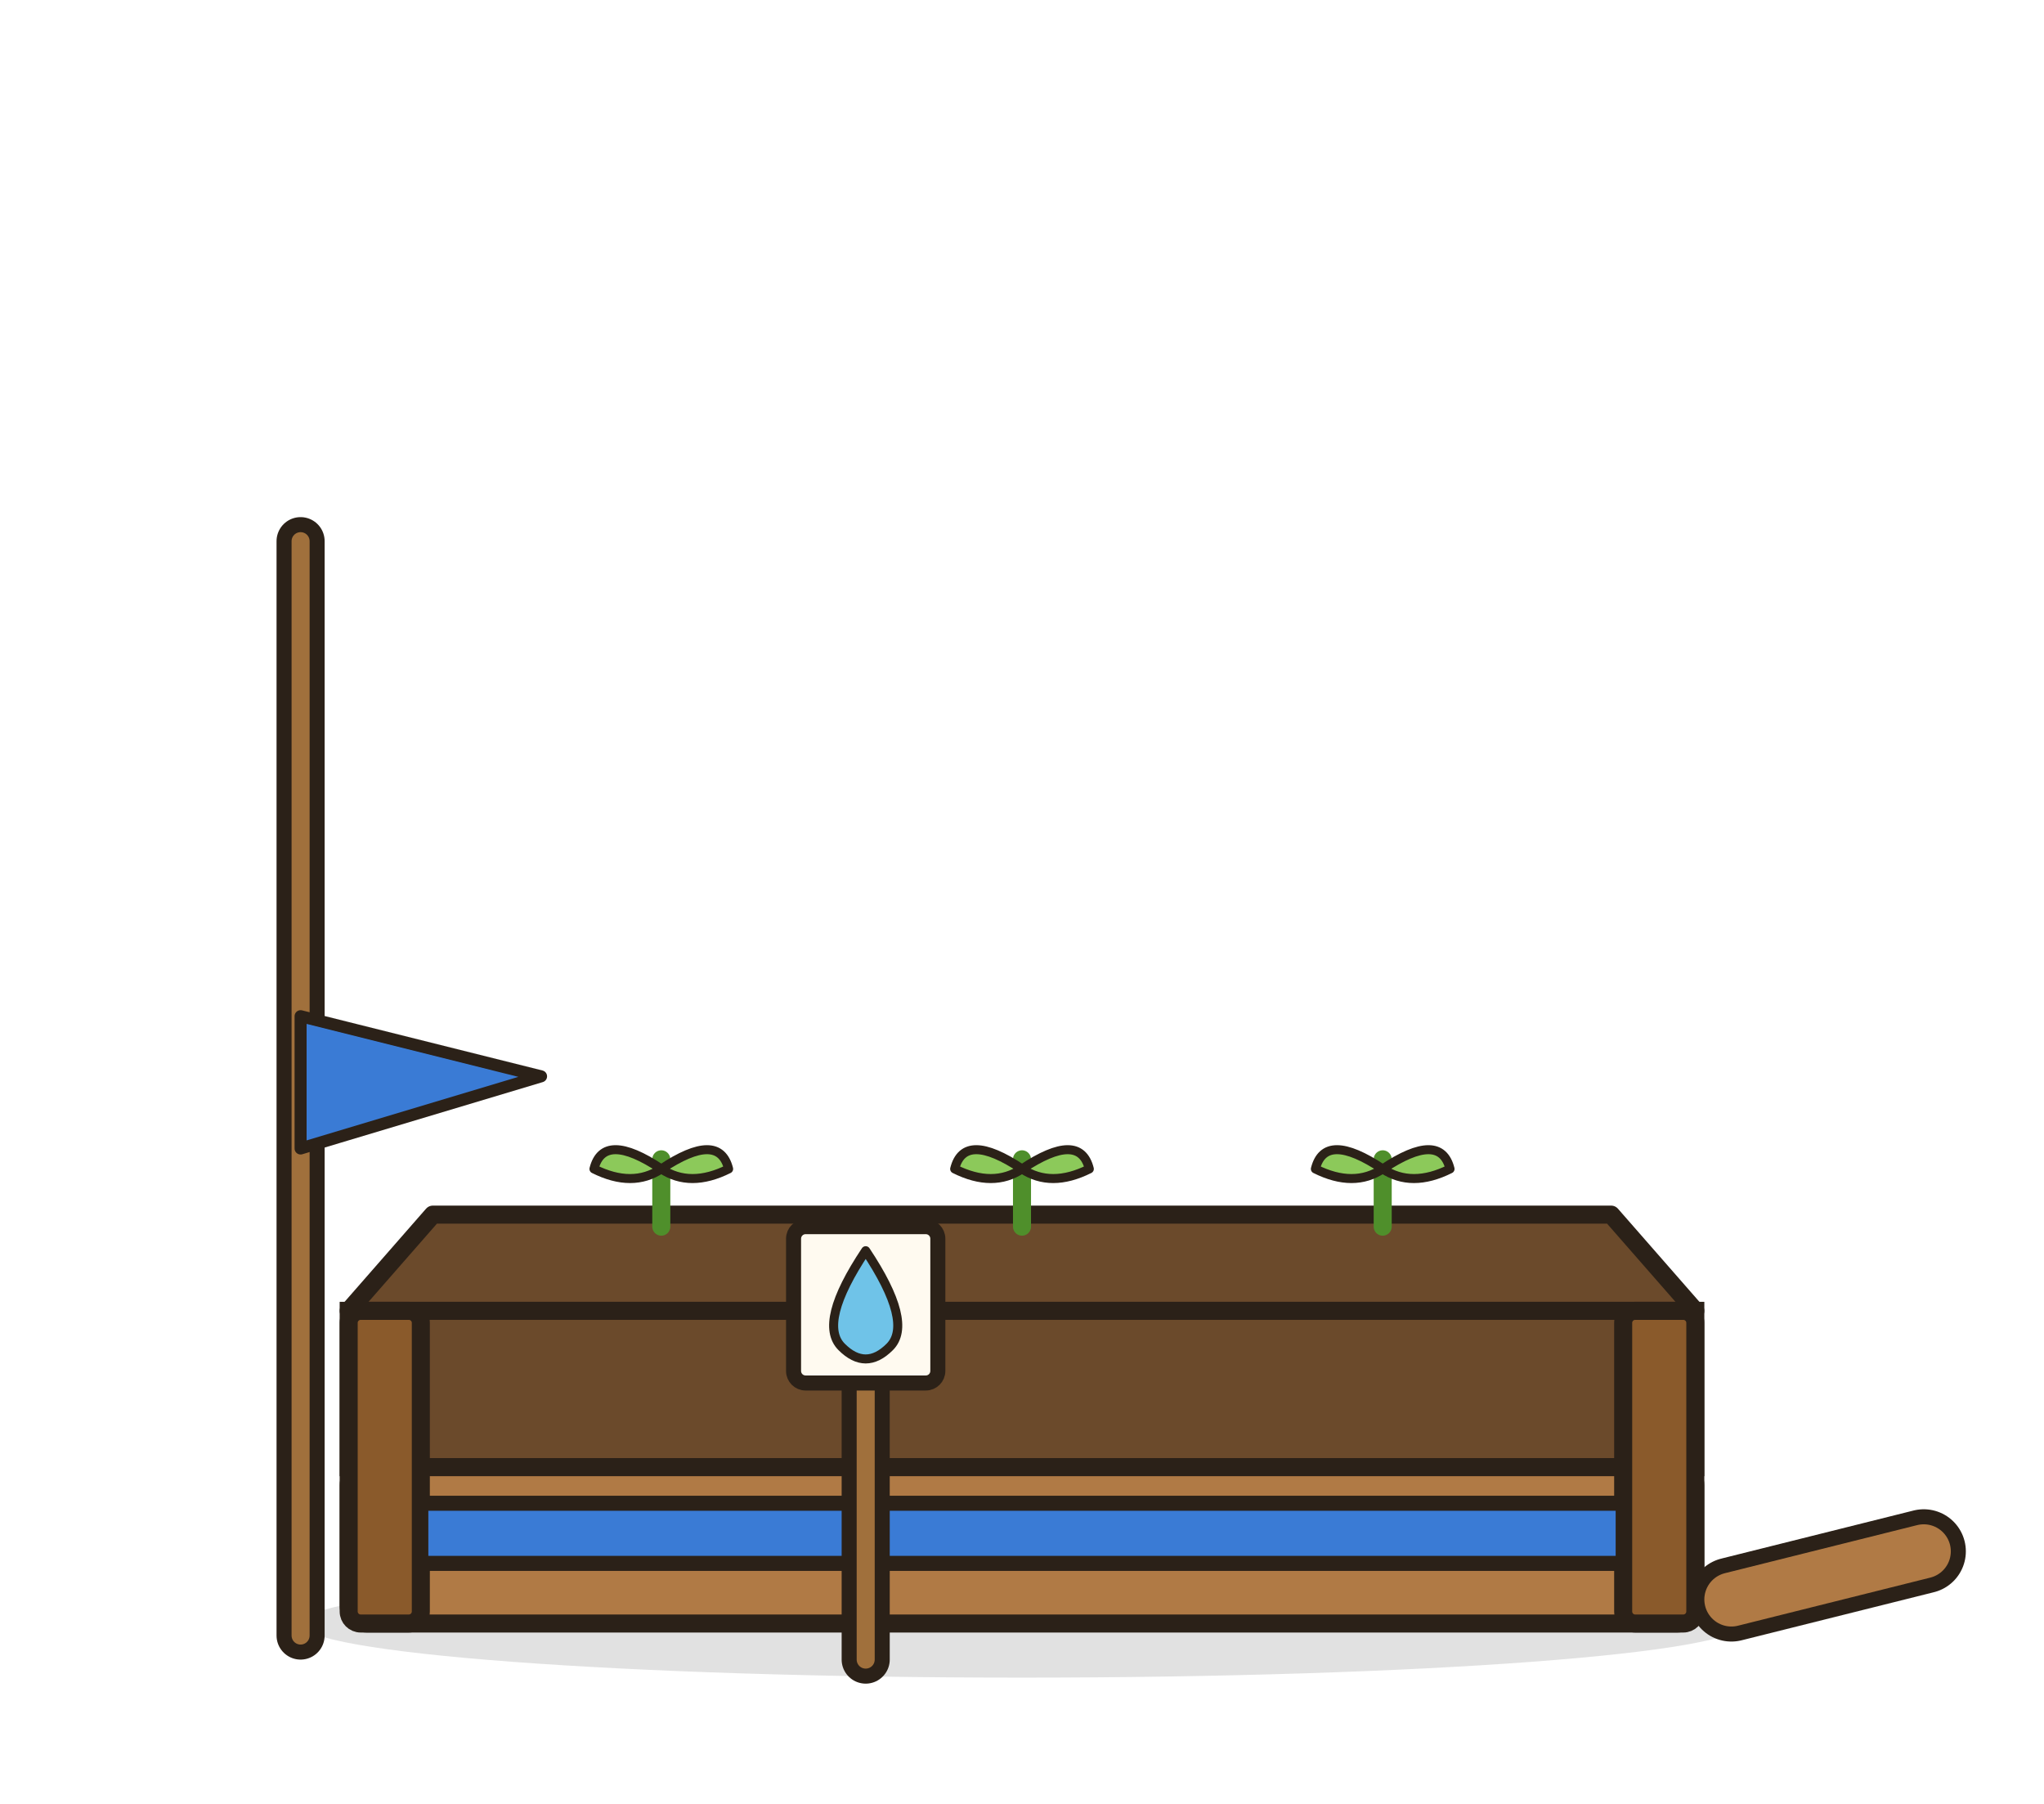
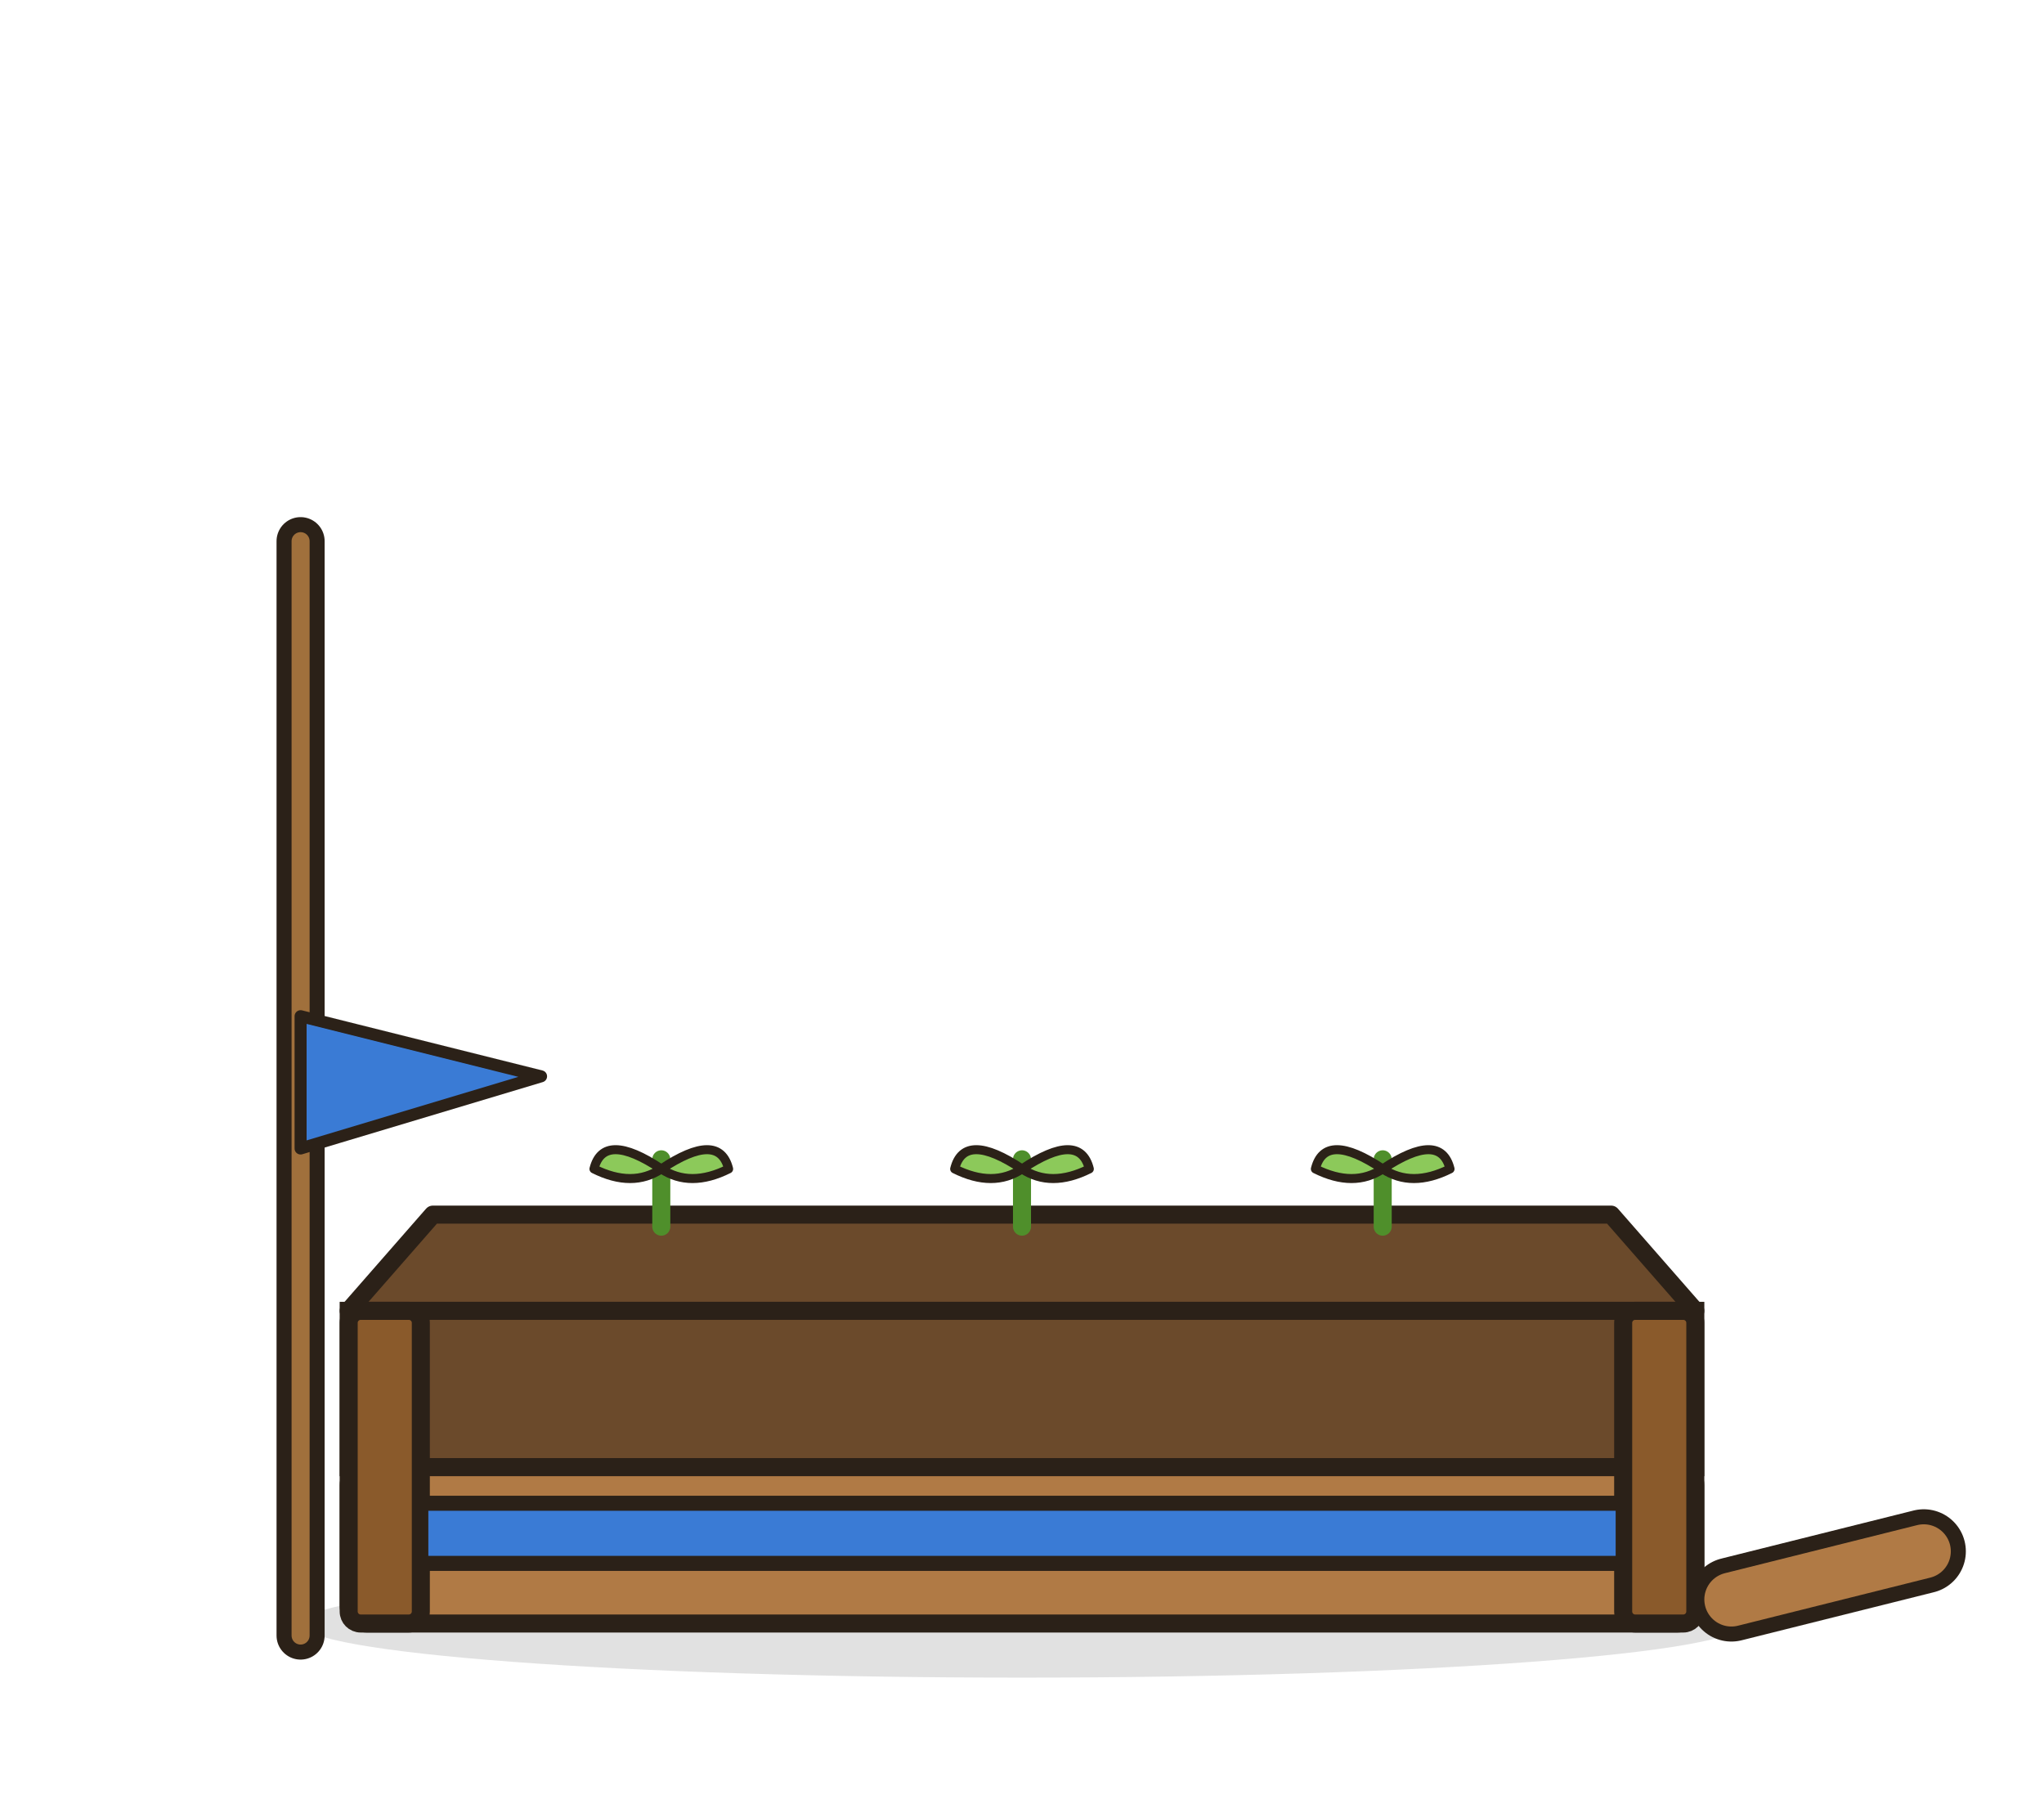
<svg xmlns="http://www.w3.org/2000/svg" viewBox="-170 -270 340 300" width="340" height="300">
  <g>
    <ellipse cx="0" cy="0" rx="120" ry="9" fill="#000000" fill-opacity="0.12" />
    <path d="M-112 -52 L-98 -68 L98 -68 L112 -52 Z" fill="#6b4a2b" stroke="#2b2118" stroke-width="3" stroke-linejoin="round" stroke-linecap="round" />
    <rect x="-112" y="-52" width="224" height="26" rx="0" fill="#6b4a2b" stroke="#2b2118" stroke-width="3" />
    <rect x="-112" y="-26" width="224" height="26" rx="3" fill="#b07a45" stroke="#2b2118" stroke-width="3" />
    <rect x="-112" y="-52" width="12" height="52" rx="2" fill="#8a5a2b" stroke="#2b2118" stroke-width="3" />
    <rect x="100" y="-52" width="12" height="52" rx="2" fill="#8a5a2b" stroke="#2b2118" stroke-width="3" />
    <rect x="-100" y="-20" width="200" height="10" rx="0" fill="#3a7bd5" stroke="#2b2118" stroke-width="2.5" />
    <path d="M-60 -66 L-60 -77.2" fill="none" stroke="#4f8f2b" stroke-width="3" stroke-linejoin="round" stroke-linecap="round" />
    <path d="M-60 -75.6 Q-69.6 -82.0 -71.2 -75.6 Q-64.8 -72.4 -60 -75.6 Z" fill="#8cc95a" stroke="#2b2118" stroke-width="1.5" stroke-linejoin="round" stroke-linecap="round" />
    <path d="M-60 -75.6 Q-50.4 -82.0 -48.8 -75.6 Q-55.2 -72.4 -60 -75.6 Z" fill="#8cc95a" stroke="#2b2118" stroke-width="1.5" stroke-linejoin="round" stroke-linecap="round" />
    <path d="M0 -66 L0 -77.2" fill="none" stroke="#4f8f2b" stroke-width="3" stroke-linejoin="round" stroke-linecap="round" />
    <path d="M0 -75.6 Q-9.6 -82.0 -11.2 -75.6 Q-4.8 -72.4 0 -75.6 Z" fill="#8cc95a" stroke="#2b2118" stroke-width="1.5" stroke-linejoin="round" stroke-linecap="round" />
    <path d="M0 -75.6 Q9.6 -82.0 11.2 -75.6 Q4.8 -72.4 0 -75.6 Z" fill="#8cc95a" stroke="#2b2118" stroke-width="1.5" stroke-linejoin="round" stroke-linecap="round" />
    <path d="M60 -66 L60 -77.2" fill="none" stroke="#4f8f2b" stroke-width="3" stroke-linejoin="round" stroke-linecap="round" />
    <path d="M60 -75.6 Q50.4 -82.0 48.8 -75.6 Q55.2 -72.4 60 -75.6 Z" fill="#8cc95a" stroke="#2b2118" stroke-width="1.5" stroke-linejoin="round" stroke-linecap="round" />
    <path d="M60 -75.6 Q69.6 -82.0 71.2 -75.6 Q64.8 -72.4 60 -75.6 Z" fill="#8cc95a" stroke="#2b2118" stroke-width="1.5" stroke-linejoin="round" stroke-linecap="round" />
    <path d="M118 -4 L150 -12" fill="none" stroke="#2b2118" stroke-width="14" stroke-linejoin="round" stroke-linecap="round" />
    <path d="M118 -4 L150 -12" fill="none" stroke="#b07a45" stroke-width="9" stroke-linejoin="round" stroke-linecap="round" />
    <path d="M-120 2 L-120 -180" fill="none" stroke="#2b2118" stroke-width="8" stroke-linejoin="round" stroke-linecap="round" />
    <path d="M-120 2 L-120 -180" fill="none" stroke="#a0703c" stroke-width="3" stroke-linejoin="round" stroke-linecap="round" />
    <path d="M-120 -101 L-80 -91 L-120 -79 Z" fill="#3a7bd5" stroke="#2b2118" stroke-width="2" stroke-linejoin="round" stroke-linecap="round" />
-     <path d="M-26 6 L-26 -40" fill="none" stroke="#2b2118" stroke-width="8" stroke-linejoin="round" stroke-linecap="round" />
-     <path d="M-26 6 L-26 -40" fill="none" stroke="#a0703c" stroke-width="3" stroke-linejoin="round" stroke-linecap="round" />
-     <rect x="-38" y="-66" width="24" height="26" rx="2" fill="#fffaf0" stroke="#2b2118" stroke-width="2.5" />
-     <path d="M-26 -62 Q-34 -50 -30 -46 Q-26 -42 -22 -46 Q-18 -50 -26 -62 Z" fill="#6fc3e8" stroke="#2b2118" stroke-width="1.5" stroke-linejoin="round" stroke-linecap="round" />
  </g>
</svg>
